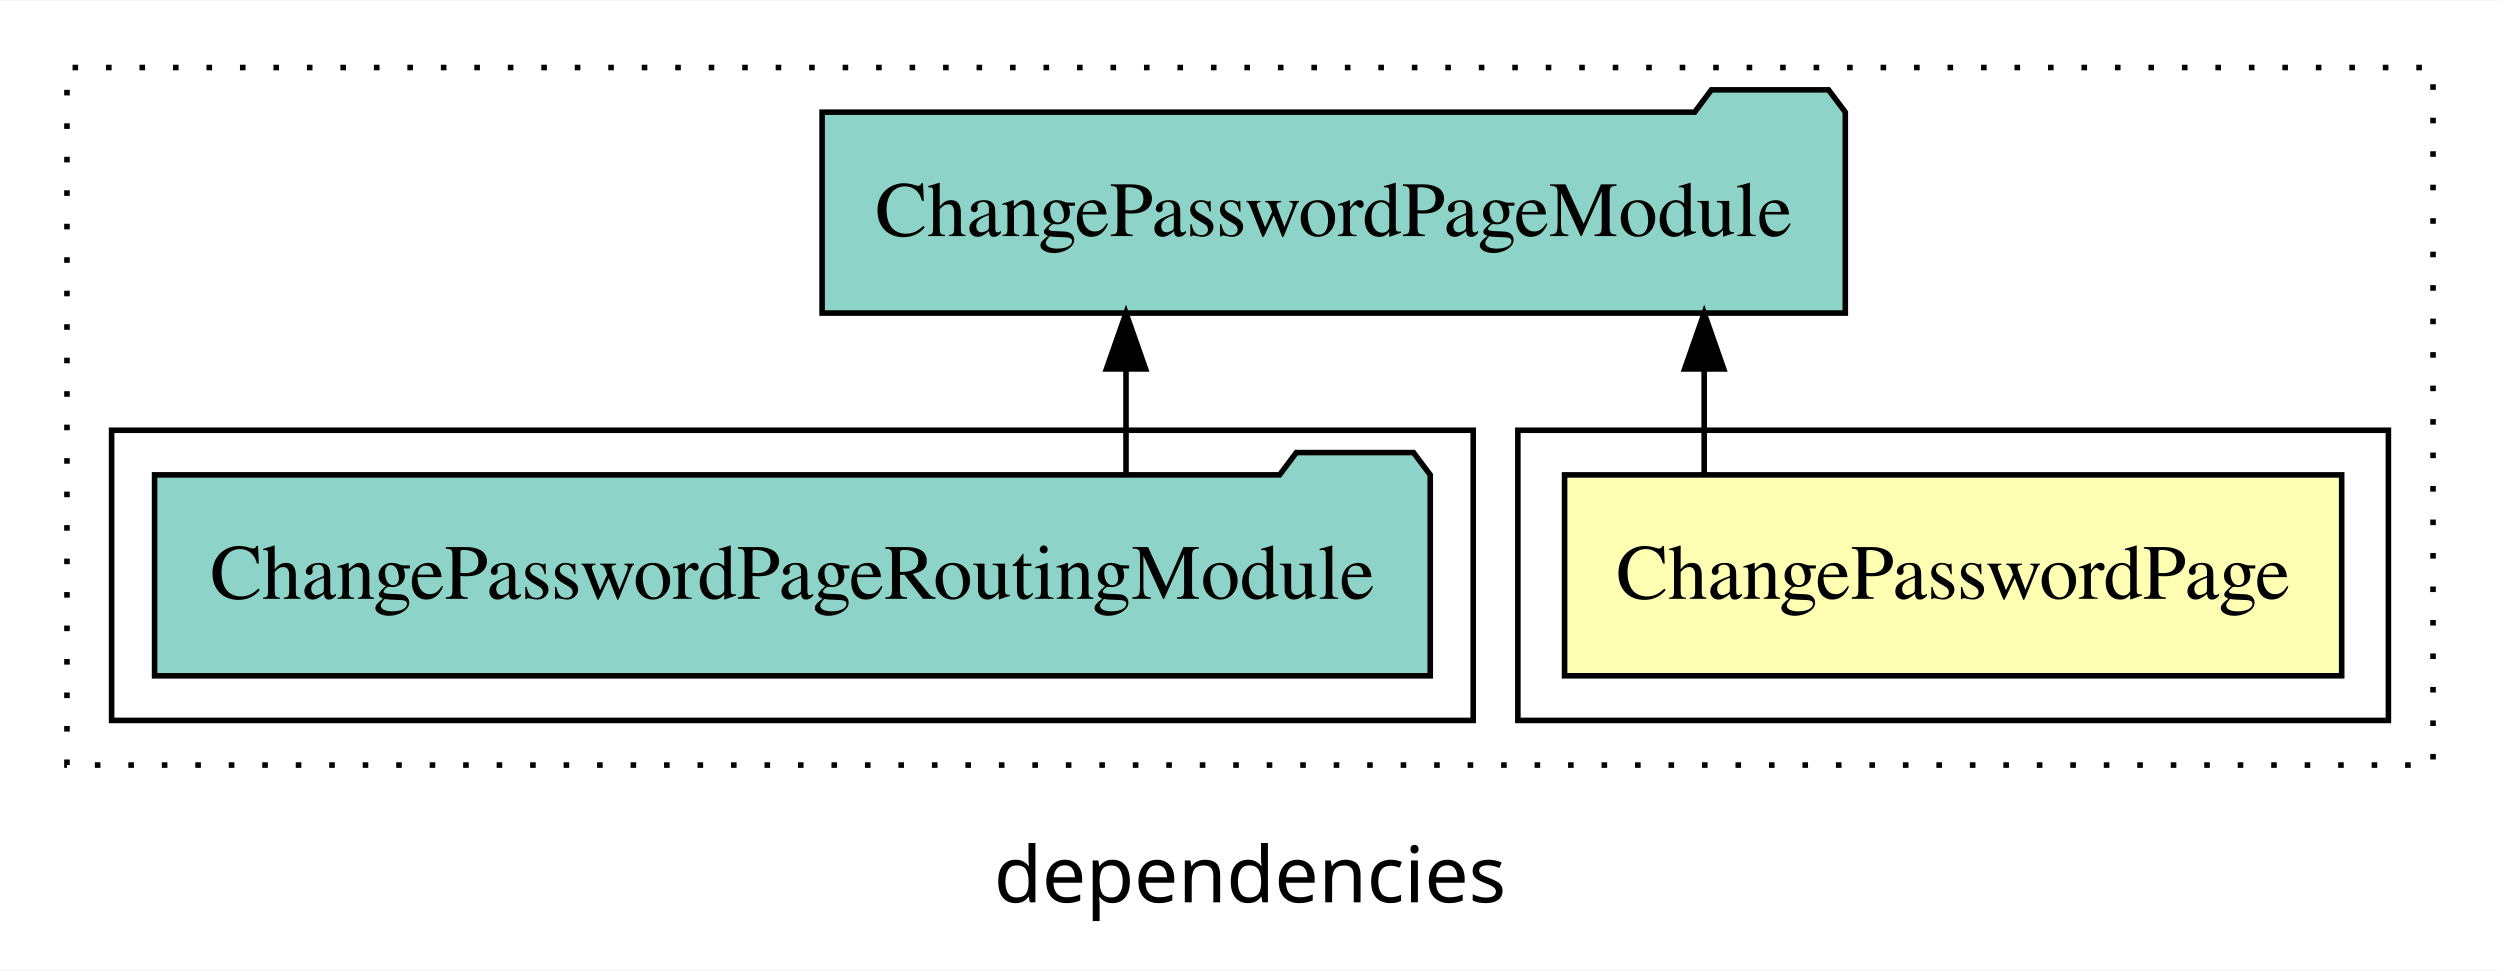
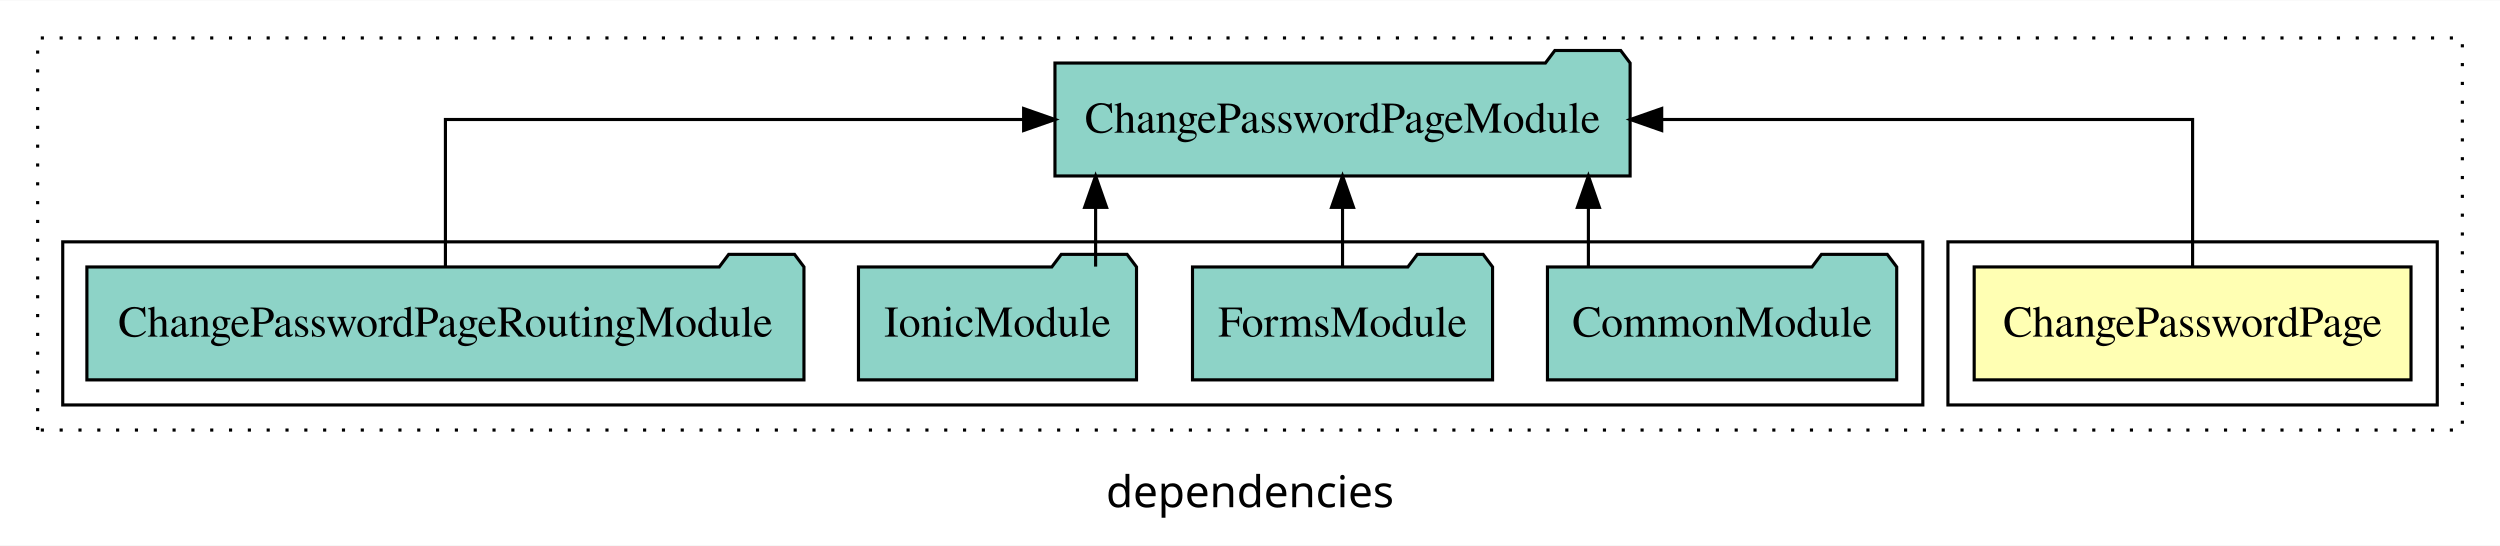
- <svg xmlns="http://www.w3.org/2000/svg" width="448pt" height="174pt" viewBox="0.00 0.00 448.00 173.80">
+ <svg xmlns="http://www.w3.org/2000/svg" width="797pt" height="174pt" viewBox="0.00 0.00 797.00 173.80">
  <g id="graph0" class="graph" transform="scale(1 1) rotate(0) translate(4 169.8)">
-     <polygon fill="white" stroke="transparent" points="-4,4 -4,-169.8 444,-169.8 444,4 -4,4" />
-     <text text-anchor="middle" x="220" y="-8.2" font-family="sans-serif" font-size="14.00">dependencies</text>
+     <polygon fill="white" stroke="transparent" points="-4,4 -4,-169.8 793,-169.8 793,4 -4,4" />
+     <text text-anchor="middle" x="394.5" y="-8.2" font-family="sans-serif" font-size="14.00">dependencies</text>
    <g id="clust1" class="cluster">
-       <polygon fill="none" stroke="black" stroke-dasharray="1,5" points="8,-32.8 8,-157.8 432,-157.8 432,-32.8 8,-32.8" />
+       <polygon fill="none" stroke="black" stroke-dasharray="1,5" points="8,-32.8 8,-157.8 781,-157.8 781,-32.8 8,-32.8" />
    </g>
    <g id="clust2" class="cluster">
-       <polygon fill="none" stroke="black" points="268,-40.8 268,-92.8 424,-92.8 424,-40.8 268,-40.8" />
+       <polygon fill="none" stroke="black" points="617,-40.8 617,-92.8 773,-92.8 773,-40.8 617,-40.8" />
    </g>
    <g id="clust4" class="cluster">
-       <polygon fill="none" stroke="black" points="16,-40.8 16,-92.8 260,-92.8 260,-40.8 16,-40.8" />
+       <polygon fill="none" stroke="black" points="16,-40.8 16,-92.8 609,-92.8 609,-40.8 16,-40.8" />
    </g>
    <g id="node1" class="node">
-       <polygon fill="#ffffb3" stroke="black" points="415.63,-84.8 276.37,-84.8 276.37,-48.8 415.63,-48.8 415.63,-84.8" />
-       <text text-anchor="middle" x="346" y="-62.6" font-family="Times,serif" font-size="14.00">ChangePasswordPage</text>
+       <polygon fill="#ffffb3" stroke="black" points="764.63,-84.8 625.37,-84.8 625.37,-48.8 764.63,-48.8 764.63,-84.8" />
+       <text text-anchor="middle" x="695" y="-62.6" font-family="Times,serif" font-size="14.00">ChangePasswordPage</text>
    </g>
    <g id="node2" class="node">
-       <polygon fill="#8dd3c7" stroke="black" points="326.68,-149.8 323.68,-153.8 302.68,-153.8 299.68,-149.8 143.32,-149.8 143.32,-113.8 326.68,-113.8 326.68,-149.8" />
-       <text text-anchor="middle" x="235" y="-127.6" font-family="Times,serif" font-size="14.00">ChangePasswordPageModule</text>
+       <polygon fill="#8dd3c7" stroke="black" points="515.68,-149.8 512.68,-153.8 491.68,-153.8 488.68,-149.8 332.32,-149.8 332.32,-113.8 515.68,-113.8 515.68,-149.8" />
+       <text text-anchor="middle" x="424" y="-127.6" font-family="Times,serif" font-size="14.00">ChangePasswordPageModule</text>
    </g>
    <g id="edge1" class="edge">
-       <path fill="none" stroke="black" d="M301.39,-84.91C301.39,-84.91 301.39,-103.79 301.39,-103.79" />
-       <polygon fill="black" stroke="black" points="297.89,-103.79 301.39,-113.79 304.89,-103.79 297.89,-103.79" />
+       <path fill="none" stroke="black" d="M695,-84.91C695,-104.14 695,-131.8 695,-131.8 695,-131.8 525.75,-131.8 525.75,-131.8" />
+       <polygon fill="black" stroke="black" points="525.75,-128.3 515.75,-131.8 525.75,-135.3 525.75,-128.3" />
    </g>
    <g id="node3" class="node">
+       <polygon fill="#8dd3c7" stroke="black" points="600.67,-84.8 597.67,-88.8 576.67,-88.8 573.67,-84.8 489.33,-84.8 489.33,-48.8 600.67,-48.8 600.67,-84.8" />
+       <text text-anchor="middle" x="545" y="-62.6" font-family="Times,serif" font-size="14.00">CommonModule</text>
+     </g>
+     <g id="edge2" class="edge">
+       <path fill="none" stroke="black" d="M502.38,-84.91C502.38,-84.91 502.38,-103.79 502.38,-103.79" />
+       <polygon fill="black" stroke="black" points="498.88,-103.79 502.38,-113.79 505.88,-103.79 498.88,-103.79" />
+     </g>
+     <g id="node4" class="node">
+       <polygon fill="#8dd3c7" stroke="black" points="471.83,-84.8 468.83,-88.8 447.83,-88.8 444.83,-84.8 376.17,-84.8 376.17,-48.8 471.83,-48.8 471.83,-84.8" />
+       <text text-anchor="middle" x="424" y="-62.6" font-family="Times,serif" font-size="14.00">FormsModule</text>
+     </g>
+     <g id="edge3" class="edge">
+       <path fill="none" stroke="black" d="M424,-84.91C424,-84.91 424,-103.79 424,-103.79" />
+       <polygon fill="black" stroke="black" points="420.5,-103.79 424,-113.79 427.5,-103.79 420.5,-103.79" />
+     </g>
+     <g id="node5" class="node">
+       <polygon fill="#8dd3c7" stroke="black" points="358.32,-84.8 355.32,-88.8 334.32,-88.8 331.32,-84.8 269.68,-84.8 269.68,-48.8 358.32,-48.8 358.32,-84.8" />
+       <text text-anchor="middle" x="314" y="-62.6" font-family="Times,serif" font-size="14.00">IonicModule</text>
+     </g>
+     <g id="edge4" class="edge">
+       <path fill="none" stroke="black" d="M345.28,-84.91C345.28,-84.91 345.28,-103.79 345.28,-103.79" />
+       <polygon fill="black" stroke="black" points="341.78,-103.79 345.28,-113.79 348.78,-103.79 341.78,-103.79" />
+     </g>
+     <g id="node6" class="node">
      <polygon fill="#8dd3c7" stroke="black" points="252.3,-84.8 249.3,-88.8 228.3,-88.8 225.3,-84.8 23.7,-84.8 23.7,-48.8 252.3,-48.8 252.3,-84.8" />
      <text text-anchor="middle" x="138" y="-62.6" font-family="Times,serif" font-size="14.00">ChangePasswordPageRoutingModule</text>
    </g>
-     <g id="edge2" class="edge">
-       <path fill="none" stroke="black" d="M197.78,-84.91C197.78,-84.91 197.78,-103.79 197.78,-103.79" />
-       <polygon fill="black" stroke="black" points="194.28,-103.79 197.78,-113.79 201.28,-103.79 194.28,-103.79" />
+     <g id="edge5" class="edge">
+       <path fill="none" stroke="black" d="M138,-84.91C138,-104.14 138,-131.8 138,-131.8 138,-131.8 322.33,-131.8 322.33,-131.8" />
+       <polygon fill="black" stroke="black" points="322.33,-135.3 332.33,-131.8 322.33,-128.3 322.33,-135.3" />
    </g>
  </g>
</svg>
